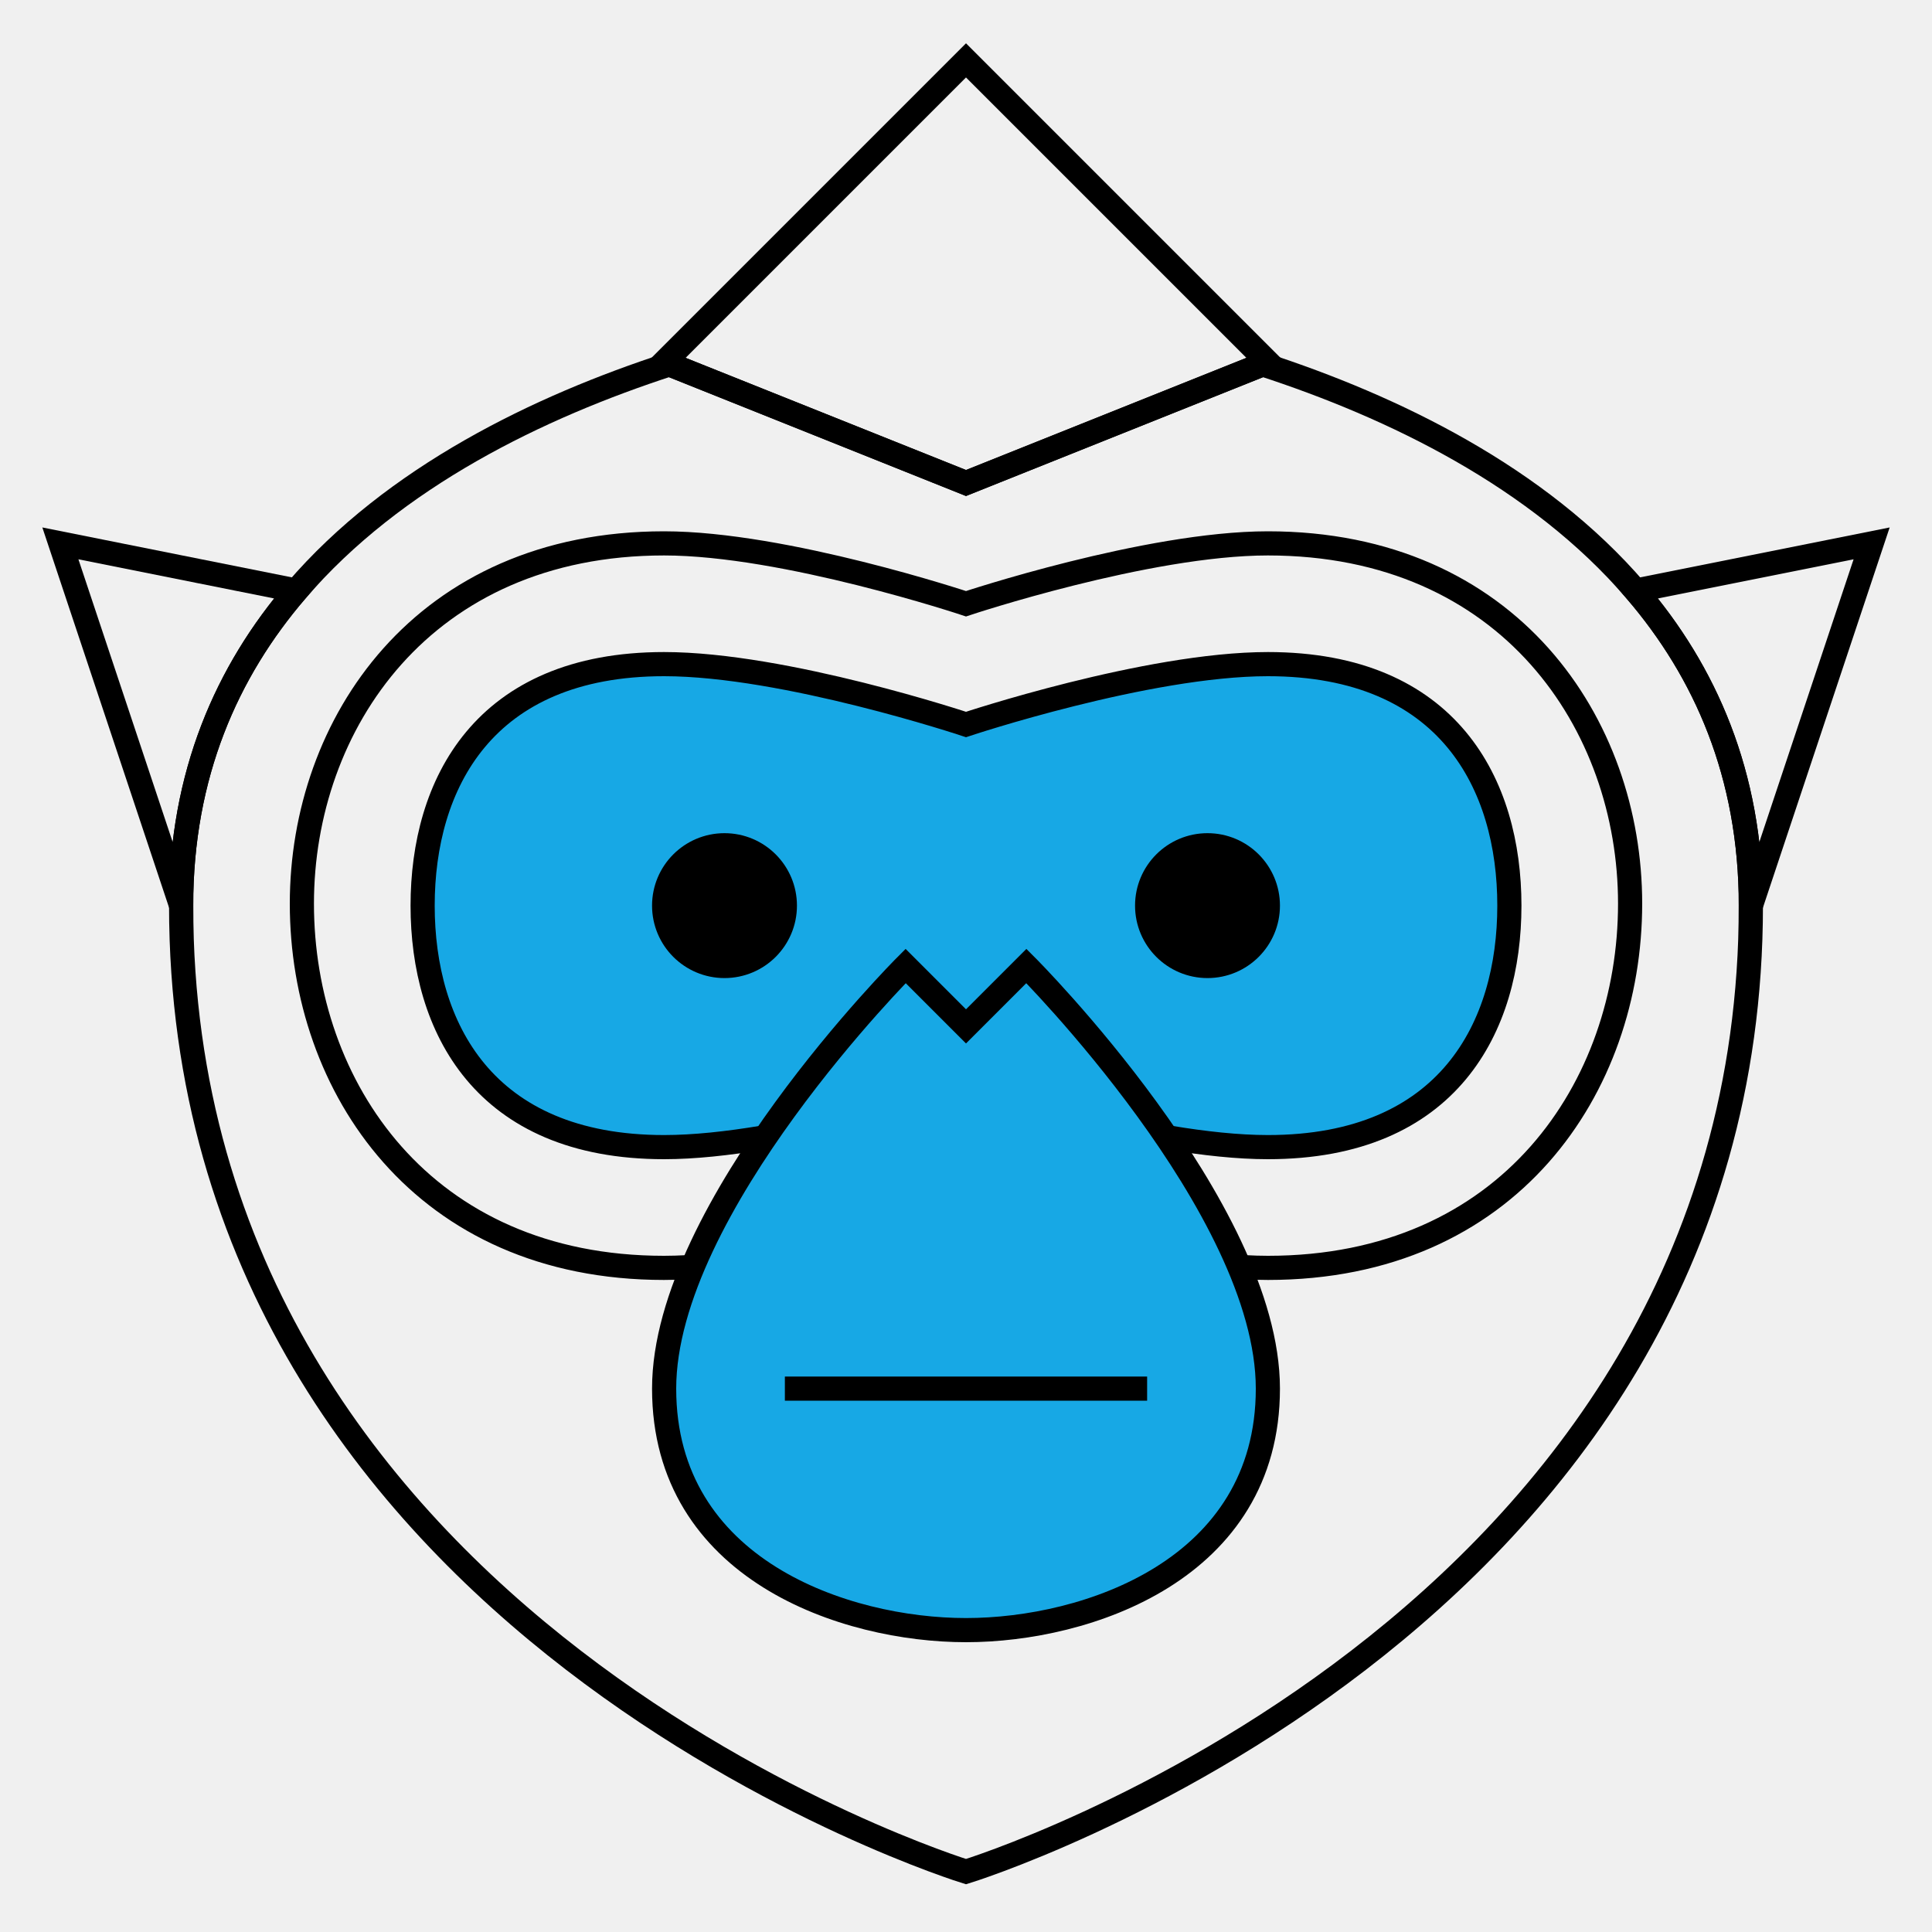
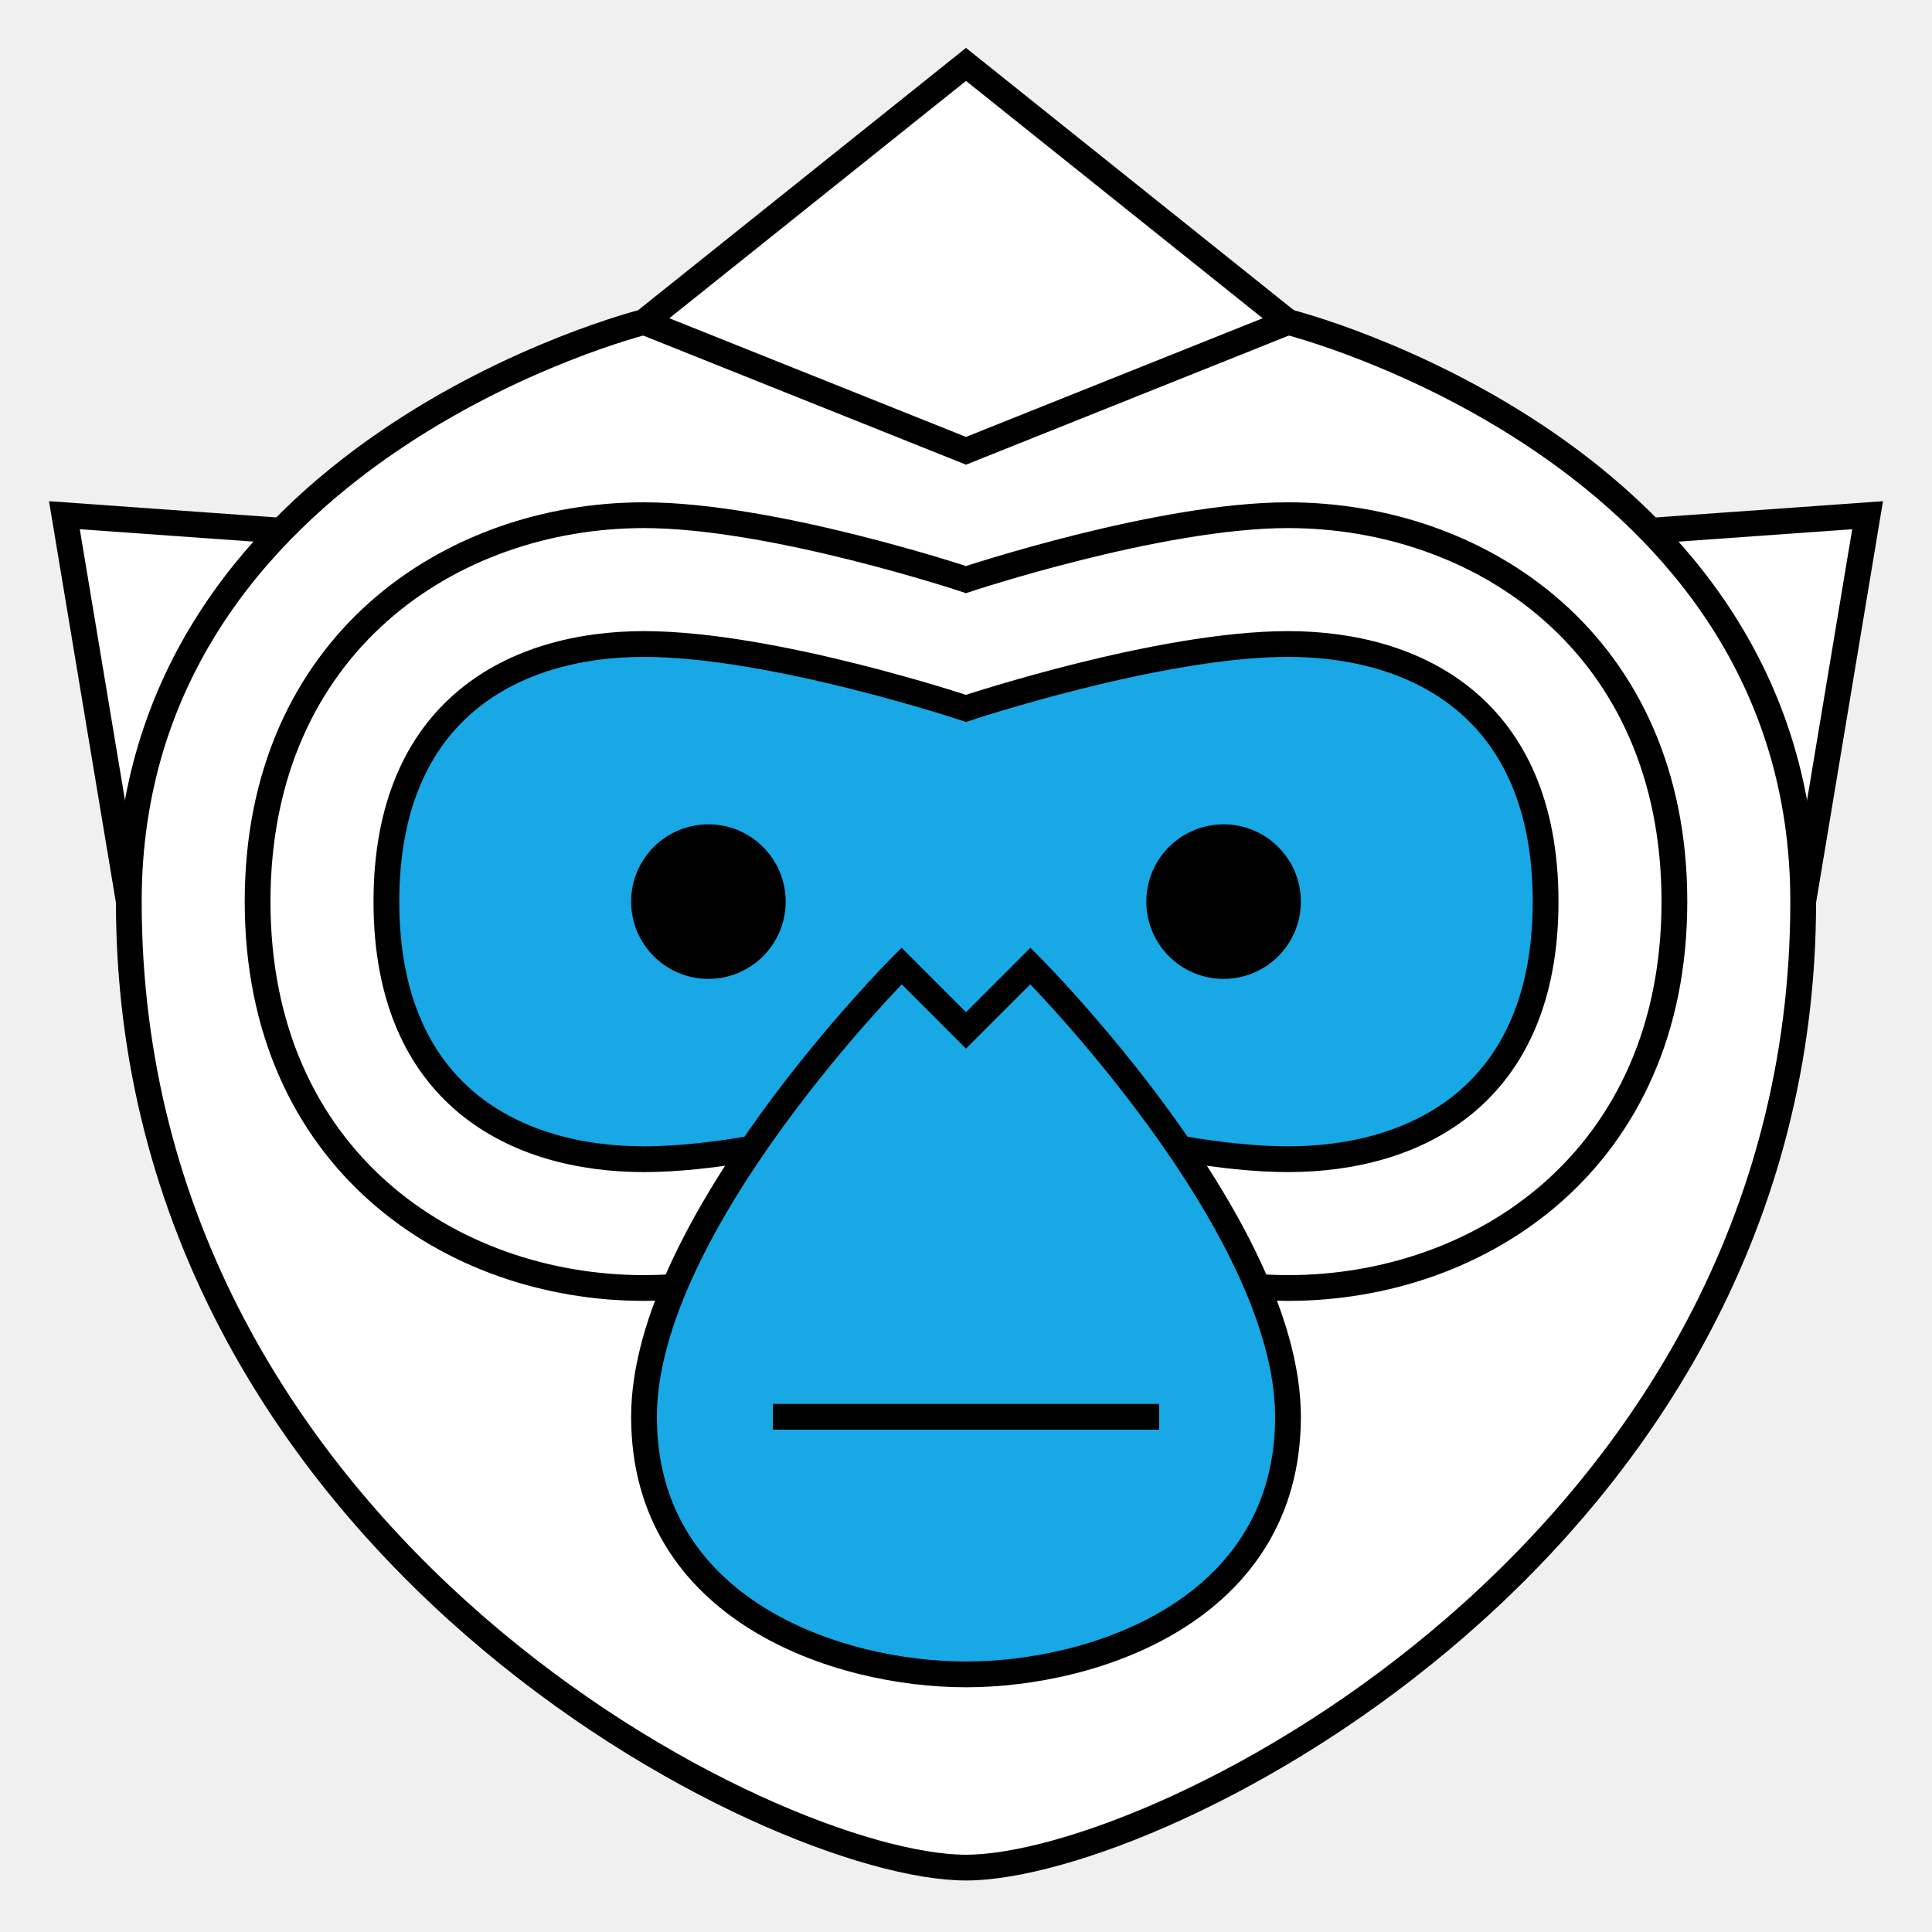
- <svg xmlns="http://www.w3.org/2000/svg" id="a" data-name="logo" width="320" height="320" viewBox="0 0 320 320">
+ <svg xmlns="http://www.w3.org/2000/svg" id="a" data-name="logo" width="300" height="300" viewBox="0 0 300 300">
  <defs>
    <style>
      .b {
-         fill: none;
+         fill: #17a8e5;
      }

      .b, .c, .d {
        stroke: #000;
        stroke-miterlimit: 10;
        stroke-width: 4px;
      }

      .c {
-         fill: #17a8e5;
+         fill: #fff;
      }
    </style>
  </defs>
-   <path class="b" d="m49.08,97.82c-11.5,13.39-19.08,30.45-19.08,52.18l-20-60,39.08,7.82Z" />
-   <path class="b" d="m310,90l-20,60c0-21.73-7.58-38.79-19.08-52.18l39.08-7.82Z" />
-   <path class="b" d="m290,150c0,120-130,160-130,160,0,0-130-40-130-160,0-21.73,7.58-38.79,19.08-52.18,16.21-18.89,40.24-30.46,61.79-37.47l49.13,19.65,49.13-19.65c21.55,7.01,45.58,18.58,61.79,37.47,11.5,13.39,19.08,30.45,19.08,52.18Z" />
-   <polygon class="b" points="210 60 209.13 60.35 160 80 110.87 60.35 110 60 160 10 210 60" />
-   <path class="b" d="m269.998,149.665c-.001,30.335-19.999,60.335-59.973,60.335-20.025,0-50.025-10-50.025-10,0,0-30,10-50.027,10-39.974,0-59.974-30-59.973-60.334.001-29.666,19.999-59.666,59.999-59.666,20.001-0,50.001,10,50.001,10,0,0,30-10,49.999-10,40,0,60,30,59.999,59.665Z" />
-   <path class="c" d="m250,150c0,20-10,40-40,40-20,0-50-10-50-10,0,0-30,10-50,10-30,0-40-20-40-40s10-40,40-40c20,0,50,10,50,10,0,0,30-10,50-10,30,0,40,20,40,40Z" />
-   <path class="c" d="m210,230c0,30-30,40-50,40s-50-10-50-40,40-70,40-70l10,10,10-10s40,40,40,70Z" />
-   <line class="b" x1="130" y1="230" x2="190" y2="230" />
-   <circle class="d" cx="200" cy="150" r="10" />
-   <circle class="d" cx="120" cy="150" r="10" />
+   <polygon class="c" points="10 80 150 90 290 80 280 140 20 140 10 80" />
+   <path class="c" d="m200,50s80,20,80,90c0,100-100,150-130,150S20,240,20,140c0-70,80-90,80-90,0,0,100,0,100,0Z" />
+   <polygon class="c" points="150 10 200 50 150 70 100 50 150 10" />
+   <path class="c" d="m150,90s30-10,50-10c30,0,60,20,60,60s-30,60-60,60c-20,0-50-10-50-10,0,0-30,10-50,10-30,0-60-20-60-60s30-60,60-60c20,0,50,10,50,10Z" />
+   <path class="b" d="m150,110s30-10,50-10,40,10,40,40-20,40-40,40-50-10-50-10c0,0-30,10-50,10s-40-10-40-40,20-40,40-40,50,10,50,10Z" />
+   <path class="b" d="m150,160l10-10s40,40,40,70-30,40-50,40-50-10-50-40,40-70,40-70l10,10Z" />
+   <line class="c" x1="120" y1="220" x2="180" y2="220" />
+   <circle class="d" cx="110" cy="140" r="10" />
+   <circle class="d" cx="190" cy="140" r="10" />
</svg>
